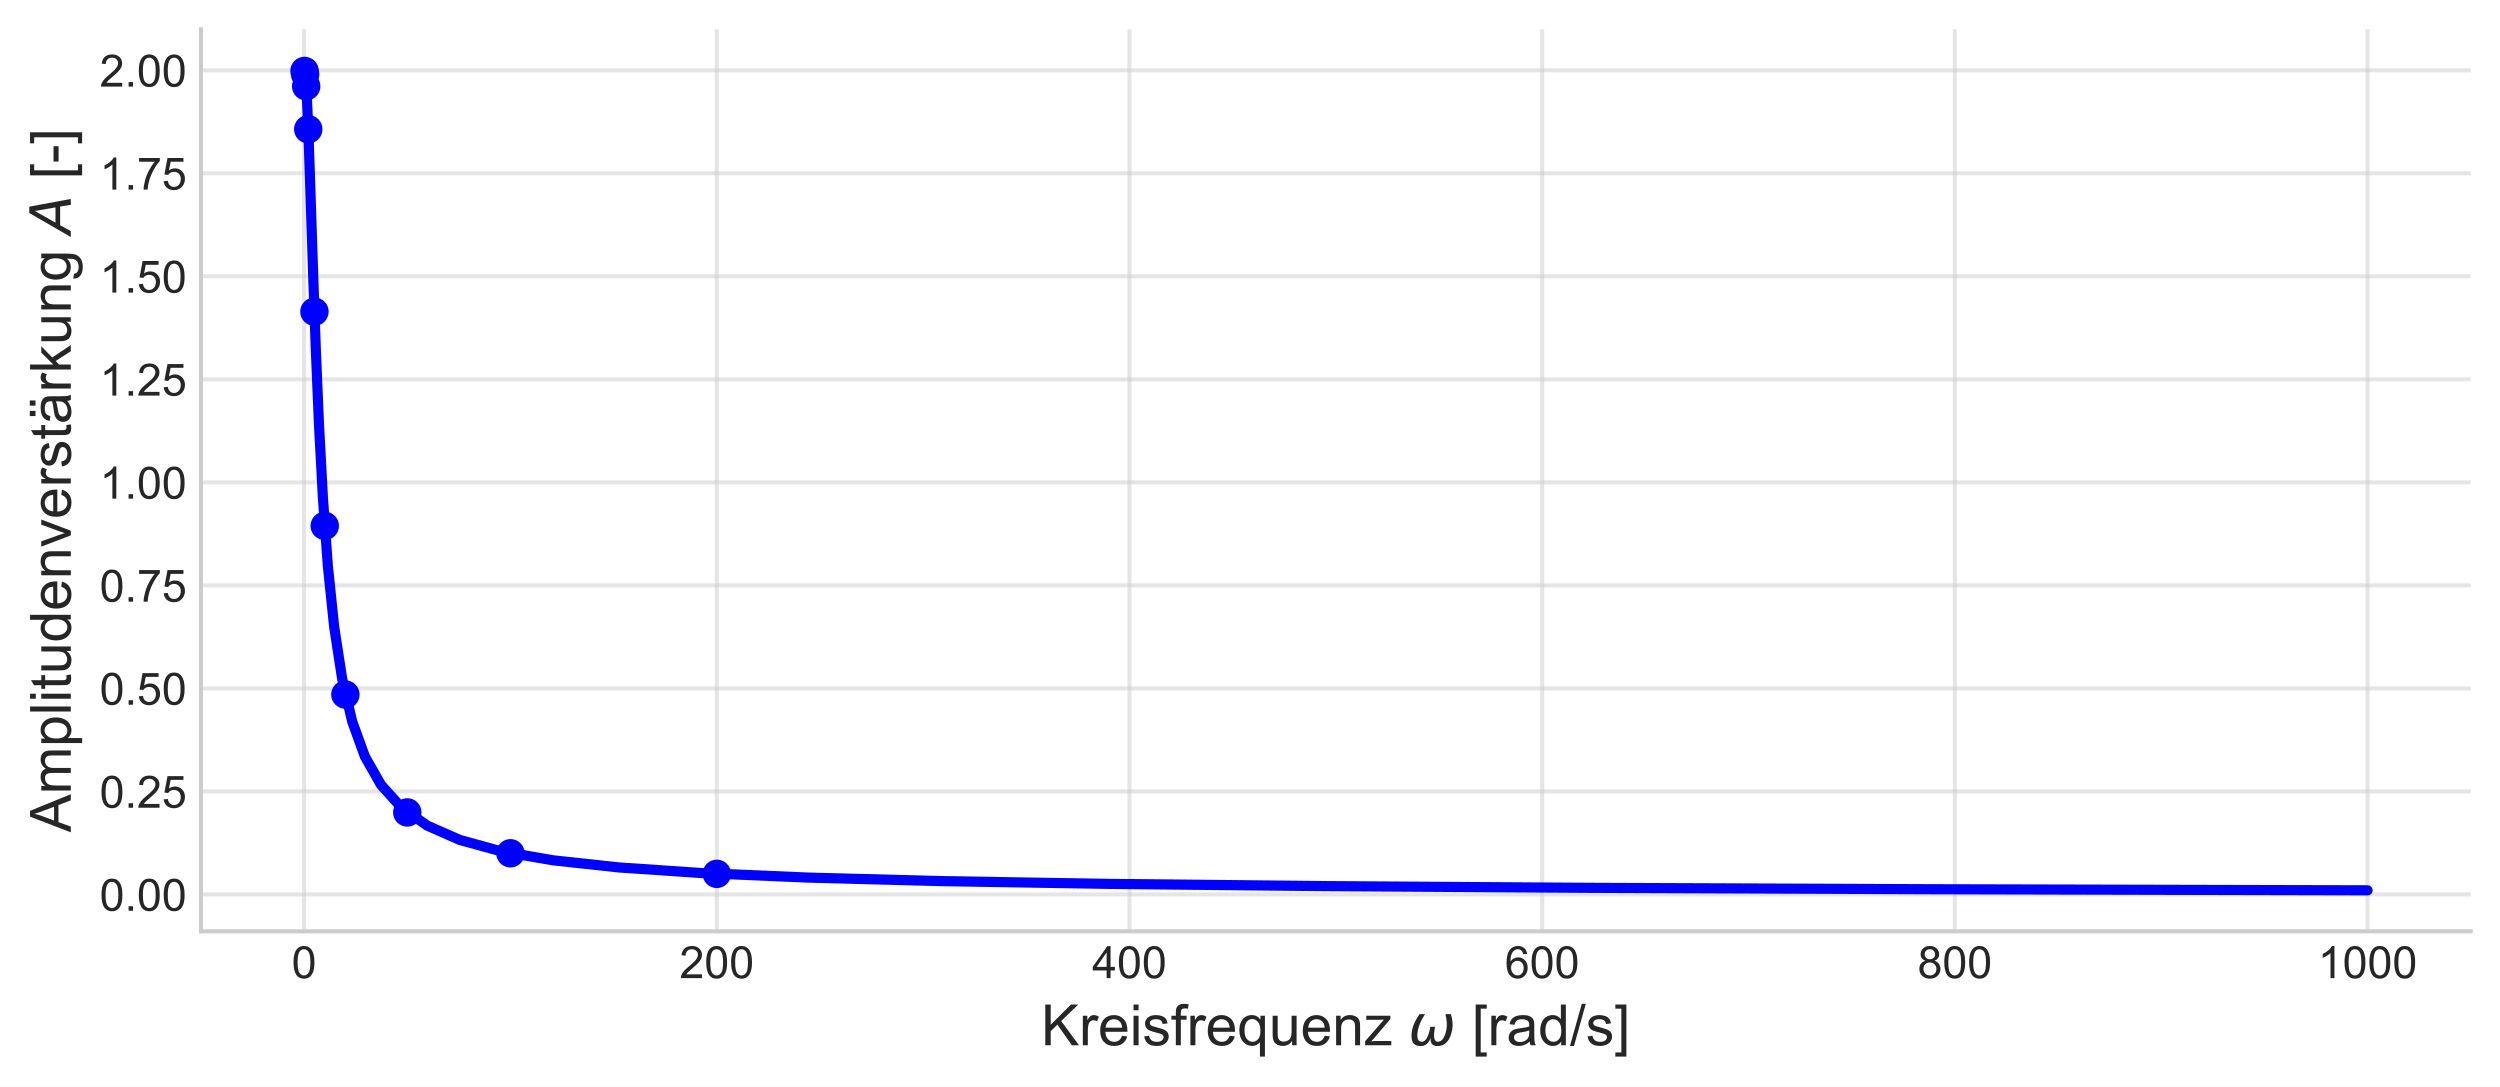
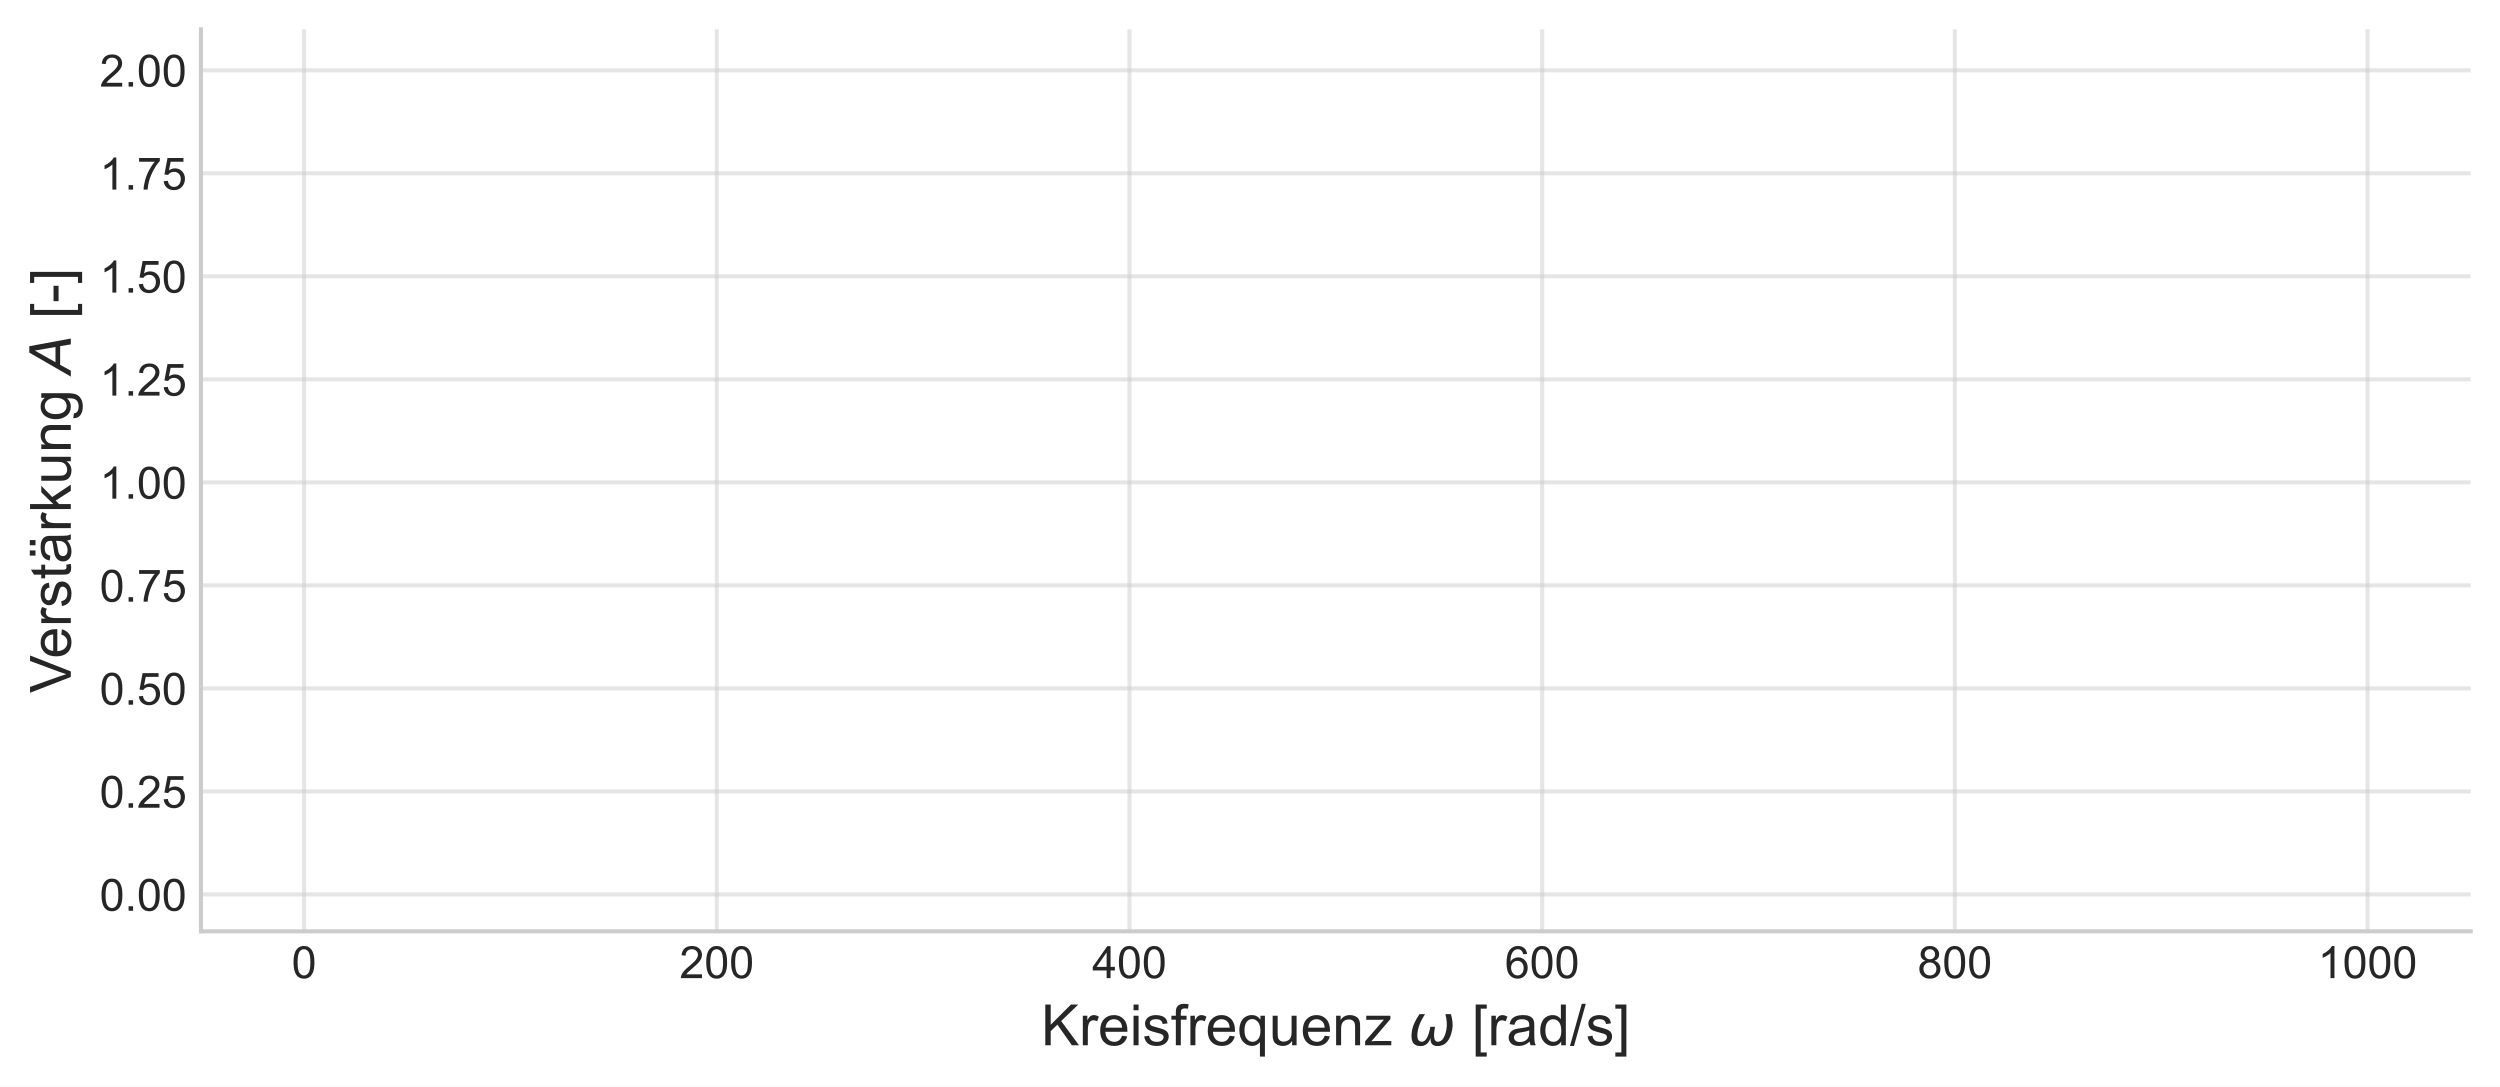
<svg xmlns="http://www.w3.org/2000/svg" xmlns:xlink="http://www.w3.org/1999/xlink" width="614.607pt" height="267.15pt" viewBox="0 0 614.607 267.15" version="1.1">
  <defs>
    <style type="text/css">*{stroke-linejoin: round; stroke-linecap: butt}</style>
  </defs>
  <g id="figure_1">
    <g id="patch_1">
      <path d="M 0 267.15  L 614.607 267.15  L 614.607 0  L 0 0  z " style="fill: #ffffff" />
    </g>
    <g id="axes_1">
      <g id="patch_2">
        <path d="M 49.407 228.96  L 607.407 228.96  L 607.407 7.2  L 49.407 7.2  z " style="fill: #ffffff" />
      </g>
      <g id="matplotlib.axis_1">
        <g id="xtick_1">
          <g id="line2d_1">
-             <path d="M 74.766 228.96  L 74.766 7.2  " clip-path="url(#pe7b42c8a10)" style="fill: none; stroke: #cccccc; stroke-opacity: 0.5; stroke-linecap: round" />
+             <path d="M 74.766 228.96  L 74.766 7.2  " clip-path="url(#p10d779b379)" style="fill: none; stroke: #cccccc; stroke-opacity: 0.5; stroke-linecap: round" />
          </g>
          <g id="line2d_2" />
          <g id="text_1">
            <g style="fill: #262626" transform="translate(71.70708 240.4683) scale(0.11 -0.11)">
              <defs>
                <path id="ArialMT-13" d="M 266 2259  Q 266 3072 433 3567  Q 600 4063 929 4331  Q 1259 4600 1759 4600  Q 2128 4600 2406 4451  Q 2684 4303 2865 4023  Q 3047 3744 3150 3342  Q 3253 2941 3253 2259  Q 3253 1453 3087 958  Q 2922 463 2592 192  Q 2263 -78 1759 -78  Q 1097 -78 719 397  Q 266 969 266 2259  z M 844 2259  Q 844 1131 1108 757  Q 1372 384 1759 384  Q 2147 384 2411 759  Q 2675 1134 2675 2259  Q 2675 3391 2411 3762  Q 2147 4134 1753 4134  Q 1366 4134 1134 3806  Q 844 3388 844 2259  z " transform="scale(0.015625)" />
              </defs>
              <use xlink:href="#ArialMT-13" />
            </g>
          </g>
        </g>
        <g id="xtick_2">
          <g id="line2d_3">
-             <path d="M 176.221 228.96  L 176.221 7.2  " clip-path="url(#pe7b42c8a10)" style="fill: none; stroke: #cccccc; stroke-opacity: 0.5; stroke-linecap: round" />
+             <path d="M 176.221 228.96  L 176.221 7.2  " clip-path="url(#p10d779b379)" style="fill: none; stroke: #cccccc; stroke-opacity: 0.5; stroke-linecap: round" />
          </g>
          <g id="line2d_4" />
          <g id="text_2">
            <g style="fill: #262626" transform="translate(167.0456 240.4683) scale(0.11 -0.11)">
              <defs>
                <path id="ArialMT-15" d="M 3222 541  L 3222 0  L 194 0  Q 188 203 259 391  Q 375 700 629 1000  Q 884 1300 1366 1694  Q 2113 2306 2375 2664  Q 2638 3022 2638 3341  Q 2638 3675 2398 3904  Q 2159 4134 1775 4134  Q 1369 4134 1125 3890  Q 881 3647 878 3216  L 300 3275  Q 359 3922 746 4261  Q 1134 4600 1788 4600  Q 2447 4600 2831 4234  Q 3216 3869 3216 3328  Q 3216 3053 3103 2787  Q 2991 2522 2730 2228  Q 2469 1934 1863 1422  Q 1356 997 1212 845  Q 1069 694 975 541  L 3222 541  z " transform="scale(0.015625)" />
              </defs>
              <use xlink:href="#ArialMT-15" />
              <use xlink:href="#ArialMT-13" transform="translate(55.60938 0)" />
              <use xlink:href="#ArialMT-13" transform="translate(111.2188 0)" />
            </g>
          </g>
        </g>
        <g id="xtick_3">
          <g id="line2d_5">
-             <path d="M 277.677 228.96  L 277.677 7.2  " clip-path="url(#pe7b42c8a10)" style="fill: none; stroke: #cccccc; stroke-opacity: 0.5; stroke-linecap: round" />
+             <path d="M 277.677 228.96  L 277.677 7.2  " clip-path="url(#p10d779b379)" style="fill: none; stroke: #cccccc; stroke-opacity: 0.5; stroke-linecap: round" />
          </g>
          <g id="line2d_6" />
          <g id="text_3">
            <g style="fill: #262626" transform="translate(268.5012 240.4683) scale(0.11 -0.11)">
              <defs>
                <path id="ArialMT-17" d="M 2069 0  L 2069 1097  L 81 1097  L 81 1613  L 2172 4581  L 2631 4581  L 2631 1613  L 3250 1613  L 3250 1097  L 2631 1097  L 2631 0  L 2069 0  z M 2069 1613  L 2069 3678  L 634 1613  L 2069 1613  z " transform="scale(0.015625)" />
              </defs>
              <use xlink:href="#ArialMT-17" />
              <use xlink:href="#ArialMT-13" transform="translate(55.60938 0)" />
              <use xlink:href="#ArialMT-13" transform="translate(111.2188 0)" />
            </g>
          </g>
        </g>
        <g id="xtick_4">
          <g id="line2d_7">
-             <path d="M 379.132 228.96  L 379.132 7.2  " clip-path="url(#pe7b42c8a10)" style="fill: none; stroke: #cccccc; stroke-opacity: 0.5; stroke-linecap: round" />
+             <path d="M 379.132 228.96  L 379.132 7.2  " clip-path="url(#p10d779b379)" style="fill: none; stroke: #cccccc; stroke-opacity: 0.5; stroke-linecap: round" />
          </g>
          <g id="line2d_8" />
          <g id="text_4">
            <g style="fill: #262626" transform="translate(369.9567 240.4683) scale(0.11 -0.11)">
              <defs>
                <path id="ArialMT-19" d="M 3184 3459  L 2625 3416  Q 2550 3747 2413 3897  Q 2184 4138 1850 4138  Q 1581 4138 1378 3988  Q 1113 3794 959 3422  Q 806 3050 800 2363  Q 1003 2672 1297 2822  Q 1591 2972 1913 2972  Q 2475 2972 2870 2558  Q 3266 2144 3266 1488  Q 3266 1056 3080 686  Q 2894 316 2569 119  Q 2244 -78 1831 -78  Q 1128 -78 684 439  Q 241 956 241 2144  Q 241 3472 731 4075  Q 1159 4600 1884 4600  Q 2425 4600 2770 4297  Q 3116 3994 3184 3459  z M 888 1484  Q 888 1194 1011 928  Q 1134 663 1356 523  Q 1578 384 1822 384  Q 2178 384 2434 671  Q 2691 959 2691 1453  Q 2691 1928 2437 2201  Q 2184 2475 1800 2475  Q 1419 2475 1153 2201  Q 888 1928 888 1484  z " transform="scale(0.015625)" />
              </defs>
              <use xlink:href="#ArialMT-19" />
              <use xlink:href="#ArialMT-13" transform="translate(55.60938 0)" />
              <use xlink:href="#ArialMT-13" transform="translate(111.2188 0)" />
            </g>
          </g>
        </g>
        <g id="xtick_5">
          <g id="line2d_9">
-             <path d="M 480.588 228.96  L 480.588 7.2  " clip-path="url(#pe7b42c8a10)" style="fill: none; stroke: #cccccc; stroke-opacity: 0.5; stroke-linecap: round" />
+             <path d="M 480.588 228.96  L 480.588 7.2  " clip-path="url(#p10d779b379)" style="fill: none; stroke: #cccccc; stroke-opacity: 0.5; stroke-linecap: round" />
          </g>
          <g id="line2d_10" />
          <g id="text_5">
            <g style="fill: #262626" transform="translate(471.4123 240.4683) scale(0.11 -0.11)">
              <defs>
                <path id="ArialMT-1b" d="M 1131 2484  Q 781 2613 612 2850  Q 444 3088 444 3419  Q 444 3919 803 4259  Q 1163 4600 1759 4600  Q 2359 4600 2725 4251  Q 3091 3903 3091 3403  Q 3091 3084 2923 2848  Q 2756 2613 2416 2484  Q 2838 2347 3058 2040  Q 3278 1734 3278 1309  Q 3278 722 2862 322  Q 2447 -78 1769 -78  Q 1091 -78 675 323  Q 259 725 259 1325  Q 259 1772 486 2073  Q 713 2375 1131 2484  z M 1019 3438  Q 1019 3113 1228 2906  Q 1438 2700 1772 2700  Q 2097 2700 2305 2904  Q 2513 3109 2513 3406  Q 2513 3716 2298 3927  Q 2084 4138 1766 4138  Q 1444 4138 1231 3931  Q 1019 3725 1019 3438  z M 838 1322  Q 838 1081 952 856  Q 1066 631 1291 507  Q 1516 384 1775 384  Q 2178 384 2440 643  Q 2703 903 2703 1303  Q 2703 1709 2433 1975  Q 2163 2241 1756 2241  Q 1359 2241 1098 1978  Q 838 1716 838 1322  z " transform="scale(0.015625)" />
              </defs>
              <use xlink:href="#ArialMT-1b" />
              <use xlink:href="#ArialMT-13" transform="translate(55.60938 0)" />
              <use xlink:href="#ArialMT-13" transform="translate(111.2188 0)" />
            </g>
          </g>
        </g>
        <g id="xtick_6">
          <g id="line2d_11">
-             <path d="M 582.043 228.96  L 582.043 7.2  " clip-path="url(#pe7b42c8a10)" style="fill: none; stroke: #cccccc; stroke-opacity: 0.5; stroke-linecap: round" />
+             <path d="M 582.043 228.96  L 582.043 7.2  " clip-path="url(#p10d779b379)" style="fill: none; stroke: #cccccc; stroke-opacity: 0.5; stroke-linecap: round" />
          </g>
          <g id="line2d_12" />
          <g id="text_6">
            <g style="fill: #262626" transform="translate(569.8093 240.4683) scale(0.11 -0.11)">
              <defs>
                <path id="ArialMT-14" d="M 2384 0  L 1822 0  L 1822 3584  Q 1619 3391 1289 3197  Q 959 3003 697 2906  L 697 3450  Q 1169 3672 1522 3987  Q 1875 4303 2022 4600  L 2384 4600  L 2384 0  z " transform="scale(0.015625)" />
              </defs>
              <use xlink:href="#ArialMT-14" />
              <use xlink:href="#ArialMT-13" transform="translate(55.60938 0)" />
              <use xlink:href="#ArialMT-13" transform="translate(111.2188 0)" />
              <use xlink:href="#ArialMT-13" transform="translate(166.8281 0)" />
            </g>
          </g>
        </g>
        <g id="text_7">
          <g style="fill: #262626" transform="translate(255.957 257.0032) scale(0.14 -0.14)">
            <defs>
              <path id="ArialMT-2e" d="M 469 0  L 469 4581  L 1075 4581  L 1075 2309  L 3350 4581  L 4172 4581  L 2250 2725  L 4256 0  L 3456 0  L 1825 2319  L 1075 1588  L 1075 0  L 469 0  z " transform="scale(0.015625)" />
              <path id="ArialMT-55" d="M 416 0  L 416 3319  L 922 3319  L 922 2816  Q 1116 3169 1280 3281  Q 1444 3394 1641 3394  Q 1925 3394 2219 3213  L 2025 2691  Q 1819 2813 1613 2813  Q 1428 2813 1281 2702  Q 1134 2591 1072 2394  Q 978 2094 978 1738  L 978 0  L 416 0  z " transform="scale(0.015625)" />
              <path id="ArialMT-48" d="M 2694 1069  L 3275 997  Q 3138 488 2766 206  Q 2394 -75 1816 -75  Q 1088 -75 661 373  Q 234 822 234 1631  Q 234 2469 665 2931  Q 1097 3394 1784 3394  Q 2450 3394 2872 2941  Q 3294 2488 3294 1666  Q 3294 1616 3291 1516  L 816 1516  Q 847 969 1125 678  Q 1403 388 1819 388  Q 2128 388 2347 550  Q 2566 713 2694 1069  z M 847 1978  L 2700 1978  Q 2663 2397 2488 2606  Q 2219 2931 1791 2931  Q 1403 2931 1139 2672  Q 875 2413 847 1978  z " transform="scale(0.015625)" />
              <path id="ArialMT-4c" d="M 425 3934  L 425 4581  L 988 4581  L 988 3934  L 425 3934  z M 425 0  L 425 3319  L 988 3319  L 988 0  L 425 0  z " transform="scale(0.015625)" />
              <path id="ArialMT-56" d="M 197 991  L 753 1078  Q 800 744 1014 566  Q 1228 388 1613 388  Q 2000 388 2187 545  Q 2375 703 2375 916  Q 2375 1106 2209 1216  Q 2094 1291 1634 1406  Q 1016 1563 777 1677  Q 538 1791 414 1992  Q 291 2194 291 2438  Q 291 2659 392 2848  Q 494 3038 669 3163  Q 800 3259 1026 3326  Q 1253 3394 1513 3394  Q 1903 3394 2198 3281  Q 2494 3169 2634 2976  Q 2775 2784 2828 2463  L 2278 2388  Q 2241 2644 2061 2787  Q 1881 2931 1553 2931  Q 1166 2931 1000 2803  Q 834 2675 834 2503  Q 834 2394 903 2306  Q 972 2216 1119 2156  Q 1203 2125 1616 2013  Q 2213 1853 2448 1751  Q 2684 1650 2818 1456  Q 2953 1263 2953 975  Q 2953 694 2789 445  Q 2625 197 2315 61  Q 2006 -75 1616 -75  Q 969 -75 630 194  Q 291 463 197 991  z " transform="scale(0.015625)" />
              <path id="ArialMT-49" d="M 556 0  L 556 2881  L 59 2881  L 59 3319  L 556 3319  L 556 3672  Q 556 4006 616 4169  Q 697 4388 901 4523  Q 1106 4659 1475 4659  Q 1713 4659 2000 4603  L 1916 4113  Q 1741 4144 1584 4144  Q 1328 4144 1222 4034  Q 1116 3925 1116 3625  L 1116 3319  L 1763 3319  L 1763 2881  L 1116 2881  L 1116 0  L 556 0  z " transform="scale(0.015625)" />
              <path id="ArialMT-54" d="M 2538 -1272  L 2538 353  Q 2406 169 2170 47  Q 1934 -75 1669 -75  Q 1078 -75 651 397  Q 225 869 225 1691  Q 225 2191 398 2587  Q 572 2984 901 3189  Q 1231 3394 1625 3394  Q 2241 3394 2594 2875  L 2594 3319  L 3100 3319  L 3100 -1272  L 2538 -1272  z M 803 1669  Q 803 1028 1072 708  Q 1341 388 1716 388  Q 2075 388 2334 692  Q 2594 997 2594 1619  Q 2594 2281 2320 2615  Q 2047 2950 1678 2950  Q 1313 2950 1058 2639  Q 803 2328 803 1669  z " transform="scale(0.015625)" />
              <path id="ArialMT-58" d="M 2597 0  L 2597 488  Q 2209 -75 1544 -75  Q 1250 -75 995 37  Q 741 150 617 320  Q 494 491 444 738  Q 409 903 409 1263  L 409 3319  L 972 3319  L 972 1478  Q 972 1038 1006 884  Q 1059 663 1231 536  Q 1403 409 1656 409  Q 1909 409 2131 539  Q 2353 669 2445 892  Q 2538 1116 2538 1541  L 2538 3319  L 3100 3319  L 3100 0  L 2597 0  z " transform="scale(0.015625)" />
              <path id="ArialMT-51" d="M 422 0  L 422 3319  L 928 3319  L 928 2847  Q 1294 3394 1984 3394  Q 2284 3394 2536 3286  Q 2788 3178 2913 3003  Q 3038 2828 3088 2588  Q 3119 2431 3119 2041  L 3119 0  L 2556 0  L 2556 2019  Q 2556 2363 2490 2533  Q 2425 2703 2258 2804  Q 2091 2906 1866 2906  Q 1506 2906 1245 2678  Q 984 2450 984 1813  L 984 0  L 422 0  z " transform="scale(0.015625)" />
              <path id="ArialMT-5d" d="M 125 0  L 125 456  L 2238 2881  Q 1878 2863 1603 2863  L 250 2863  L 250 3319  L 2963 3319  L 2963 2947  L 1166 841  L 819 456  Q 1197 484 1528 484  L 3063 484  L 3063 0  L 125 0  z " transform="scale(0.015625)" />
              <path id="ArialMT-3" transform="scale(0.015625)" />
              <path id="DejaVuSans-Oblique-35d" d="M 1369 -91  Q 72 -91 434 1766  Q 575 2500 1256 3500  L 1875 3500  Q 1231 2500 1088 1750  Q 819 397 1519 397  Q 2166 397 2478 2078  L 3009 2078  Q 2669 388 3316 397  Q 4013 403 4275 1750  Q 4419 2500 4169 3500  L 4788 3500  Q 5075 2500 4934 1766  Q 4578 -94 3278 -91  Q 2428 -88 2503 844  Q 2194 -91 1369 -91  z " transform="scale(0.015625)" />
              <path id="ArialMT-3e" d="M 434 -1272  L 434 4581  L 1675 4581  L 1675 4116  L 997 4116  L 997 -806  L 1675 -806  L 1675 -1272  L 434 -1272  z " transform="scale(0.015625)" />
              <path id="ArialMT-44" d="M 2588 409  Q 2275 144 1986 34  Q 1697 -75 1366 -75  Q 819 -75 525 192  Q 231 459 231 875  Q 231 1119 342 1320  Q 453 1522 633 1644  Q 813 1766 1038 1828  Q 1203 1872 1538 1913  Q 2219 1994 2541 2106  Q 2544 2222 2544 2253  Q 2544 2597 2384 2738  Q 2169 2928 1744 2928  Q 1347 2928 1158 2789  Q 969 2650 878 2297  L 328 2372  Q 403 2725 575 2942  Q 747 3159 1072 3276  Q 1397 3394 1825 3394  Q 2250 3394 2515 3294  Q 2781 3194 2906 3042  Q 3031 2891 3081 2659  Q 3109 2516 3109 2141  L 3109 1391  Q 3109 606 3145 398  Q 3181 191 3288 0  L 2700 0  Q 2613 175 2588 409  z M 2541 1666  Q 2234 1541 1622 1453  Q 1275 1403 1131 1340  Q 988 1278 909 1158  Q 831 1038 831 891  Q 831 666 1001 516  Q 1172 366 1500 366  Q 1825 366 2078 508  Q 2331 650 2450 897  Q 2541 1088 2541 1459  L 2541 1666  z " transform="scale(0.015625)" />
              <path id="ArialMT-47" d="M 2575 0  L 2575 419  Q 2259 -75 1647 -75  Q 1250 -75 917 144  Q 584 363 401 755  Q 219 1147 219 1656  Q 219 2153 384 2558  Q 550 2963 881 3178  Q 1213 3394 1622 3394  Q 1922 3394 2156 3267  Q 2391 3141 2538 2938  L 2538 4581  L 3097 4581  L 3097 0  L 2575 0  z M 797 1656  Q 797 1019 1065 703  Q 1334 388 1700 388  Q 2069 388 2326 689  Q 2584 991 2584 1609  Q 2584 2291 2321 2609  Q 2059 2928 1675 2928  Q 1300 2928 1048 2622  Q 797 2316 797 1656  z " transform="scale(0.015625)" />
              <path id="ArialMT-12" d="M 0 -78  L 1328 4659  L 1778 4659  L 453 -78  L 0 -78  z " transform="scale(0.015625)" />
              <path id="ArialMT-40" d="M 1363 -1272  L 122 -1272  L 122 -806  L 800 -806  L 800 4116  L 122 4116  L 122 4581  L 1363 4581  L 1363 -1272  z " transform="scale(0.015625)" />
            </defs>
            <use xlink:href="#ArialMT-2e" transform="translate(0 0.203125)" />
            <use xlink:href="#ArialMT-55" transform="translate(66.69922 0.203125)" />
            <use xlink:href="#ArialMT-48" transform="translate(100 0.203125)" />
            <use xlink:href="#ArialMT-4c" transform="translate(155.6152 0.203125)" />
            <use xlink:href="#ArialMT-56" transform="translate(177.832 0.203125)" />
            <use xlink:href="#ArialMT-49" transform="translate(227.832 0.203125)" />
            <use xlink:href="#ArialMT-55" transform="translate(255.6152 0.203125)" />
            <use xlink:href="#ArialMT-48" transform="translate(288.916 0.203125)" />
            <use xlink:href="#ArialMT-54" transform="translate(344.5312 0.203125)" />
            <use xlink:href="#ArialMT-58" transform="translate(400.1465 0.203125)" />
            <use xlink:href="#ArialMT-48" transform="translate(455.7617 0.203125)" />
            <use xlink:href="#ArialMT-51" transform="translate(511.377 0.203125)" />
            <use xlink:href="#ArialMT-5d" transform="translate(566.9922 0.203125)" />
            <use xlink:href="#ArialMT-3" transform="translate(616.9922 0.203125)" />
            <use xlink:href="#DejaVuSans-Oblique-35d" transform="translate(644.7754 0.203125)" />
            <use xlink:href="#ArialMT-3" transform="translate(728.5156 0.203125)" />
            <use xlink:href="#ArialMT-3e" transform="translate(756.2988 0.203125)" />
            <use xlink:href="#ArialMT-55" transform="translate(784.082 0.203125)" />
            <use xlink:href="#ArialMT-44" transform="translate(817.3828 0.203125)" />
            <use xlink:href="#ArialMT-47" transform="translate(872.998 0.203125)" />
            <use xlink:href="#ArialMT-12" transform="translate(928.6133 0.203125)" />
            <use xlink:href="#ArialMT-56" transform="translate(956.3965 0.203125)" />
            <use xlink:href="#ArialMT-40" transform="translate(1006.396 0.203125)" />
          </g>
        </g>
      </g>
      <g id="matplotlib.axis_2">
        <g id="ytick_1">
          <g id="line2d_13">
-             <path d="M 49.407 219.893  L 607.407 219.893  " clip-path="url(#pe7b42c8a10)" style="fill: none; stroke: #cccccc; stroke-opacity: 0.5; stroke-linecap: round" />
+             <path d="M 49.407 219.893  L 607.407 219.893  " clip-path="url(#p10d779b379)" style="fill: none; stroke: #cccccc; stroke-opacity: 0.5; stroke-linecap: round" />
          </g>
          <g id="line2d_14" />
          <g id="text_8">
            <g style="fill: #262626" transform="translate(24.5 223.8972) scale(0.11 -0.11)">
              <defs>
                <path id="ArialMT-11" d="M 581 0  L 581 641  L 1222 641  L 1222 0  L 581 0  z " transform="scale(0.015625)" />
              </defs>
              <use xlink:href="#ArialMT-13" />
              <use xlink:href="#ArialMT-11" transform="translate(55.60938 0)" />
              <use xlink:href="#ArialMT-13" transform="translate(83.39062 0)" />
              <use xlink:href="#ArialMT-13" transform="translate(139 0)" />
            </g>
          </g>
        </g>
        <g id="ytick_2">
          <g id="line2d_15">
-             <path d="M 49.407 194.566  L 607.407 194.566  " clip-path="url(#pe7b42c8a10)" style="fill: none; stroke: #cccccc; stroke-opacity: 0.5; stroke-linecap: round" />
+             <path d="M 49.407 194.566  L 607.407 194.566  " clip-path="url(#p10d779b379)" style="fill: none; stroke: #cccccc; stroke-opacity: 0.5; stroke-linecap: round" />
          </g>
          <g id="line2d_16" />
          <g id="text_9">
            <g style="fill: #262626" transform="translate(24.5 198.5705) scale(0.11 -0.11)">
              <defs>
                <path id="ArialMT-18" d="M 266 1200  L 856 1250  Q 922 819 1161 601  Q 1400 384 1738 384  Q 2144 384 2425 690  Q 2706 997 2706 1503  Q 2706 1984 2436 2262  Q 2166 2541 1728 2541  Q 1456 2541 1237 2417  Q 1019 2294 894 2097  L 366 2166  L 809 4519  L 3088 4519  L 3088 3981  L 1259 3981  L 1013 2750  Q 1425 3038 1878 3038  Q 2478 3038 2890 2622  Q 3303 2206 3303 1553  Q 3303 931 2941 478  Q 2500 -78 1738 -78  Q 1113 -78 717 272  Q 322 622 266 1200  z " transform="scale(0.015625)" />
              </defs>
              <use xlink:href="#ArialMT-13" />
              <use xlink:href="#ArialMT-11" transform="translate(55.60938 0)" />
              <use xlink:href="#ArialMT-15" transform="translate(83.39062 0)" />
              <use xlink:href="#ArialMT-18" transform="translate(139 0)" />
            </g>
          </g>
        </g>
        <g id="ytick_3">
          <g id="line2d_17">
-             <path d="M 49.407 169.24  L 607.407 169.24  " clip-path="url(#pe7b42c8a10)" style="fill: none; stroke: #cccccc; stroke-opacity: 0.5; stroke-linecap: round" />
+             <path d="M 49.407 169.24  L 607.407 169.24  " clip-path="url(#p10d779b379)" style="fill: none; stroke: #cccccc; stroke-opacity: 0.5; stroke-linecap: round" />
          </g>
          <g id="line2d_18" />
          <g id="text_10">
            <g style="fill: #262626" transform="translate(24.5 173.2438) scale(0.11 -0.11)">
              <use xlink:href="#ArialMT-13" />
              <use xlink:href="#ArialMT-11" transform="translate(55.60938 0)" />
              <use xlink:href="#ArialMT-18" transform="translate(83.39062 0)" />
              <use xlink:href="#ArialMT-13" transform="translate(139 0)" />
            </g>
          </g>
        </g>
        <g id="ytick_4">
          <g id="line2d_19">
-             <path d="M 49.407 143.913  L 607.407 143.913  " clip-path="url(#pe7b42c8a10)" style="fill: none; stroke: #cccccc; stroke-opacity: 0.5; stroke-linecap: round" />
+             <path d="M 49.407 143.913  L 607.407 143.913  " clip-path="url(#p10d779b379)" style="fill: none; stroke: #cccccc; stroke-opacity: 0.5; stroke-linecap: round" />
          </g>
          <g id="line2d_20" />
          <g id="text_11">
            <g style="fill: #262626" transform="translate(24.5 147.9172) scale(0.11 -0.11)">
              <defs>
                <path id="ArialMT-1a" d="M 303 3981  L 303 4522  L 3269 4522  L 3269 4084  Q 2831 3619 2401 2847  Q 1972 2075 1738 1259  Q 1569 684 1522 0  L 944 0  Q 953 541 1156 1306  Q 1359 2072 1739 2783  Q 2119 3494 2547 3981  L 303 3981  z " transform="scale(0.015625)" />
              </defs>
              <use xlink:href="#ArialMT-13" />
              <use xlink:href="#ArialMT-11" transform="translate(55.60938 0)" />
              <use xlink:href="#ArialMT-1a" transform="translate(83.39062 0)" />
              <use xlink:href="#ArialMT-18" transform="translate(139 0)" />
            </g>
          </g>
        </g>
        <g id="ytick_5">
          <g id="line2d_21">
-             <path d="M 49.407 118.586  L 607.407 118.586  " clip-path="url(#pe7b42c8a10)" style="fill: none; stroke: #cccccc; stroke-opacity: 0.5; stroke-linecap: round" />
+             <path d="M 49.407 118.586  L 607.407 118.586  " clip-path="url(#p10d779b379)" style="fill: none; stroke: #cccccc; stroke-opacity: 0.5; stroke-linecap: round" />
          </g>
          <g id="line2d_22" />
          <g id="text_12">
            <g style="fill: #262626" transform="translate(24.5 122.5905) scale(0.11 -0.11)">
              <use xlink:href="#ArialMT-14" />
              <use xlink:href="#ArialMT-11" transform="translate(55.60938 0)" />
              <use xlink:href="#ArialMT-13" transform="translate(83.39062 0)" />
              <use xlink:href="#ArialMT-13" transform="translate(139 0)" />
            </g>
          </g>
        </g>
        <g id="ytick_6">
          <g id="line2d_23">
-             <path d="M 49.407 93.26  L 607.407 93.26  " clip-path="url(#pe7b42c8a10)" style="fill: none; stroke: #cccccc; stroke-opacity: 0.5; stroke-linecap: round" />
+             <path d="M 49.407 93.26  L 607.407 93.26  " clip-path="url(#p10d779b379)" style="fill: none; stroke: #cccccc; stroke-opacity: 0.5; stroke-linecap: round" />
          </g>
          <g id="line2d_24" />
          <g id="text_13">
            <g style="fill: #262626" transform="translate(24.5 97.26379) scale(0.11 -0.11)">
              <use xlink:href="#ArialMT-14" />
              <use xlink:href="#ArialMT-11" transform="translate(55.60938 0)" />
              <use xlink:href="#ArialMT-15" transform="translate(83.39062 0)" />
              <use xlink:href="#ArialMT-18" transform="translate(139 0)" />
            </g>
          </g>
        </g>
        <g id="ytick_7">
          <g id="line2d_25">
-             <path d="M 49.407 67.933  L 607.407 67.933  " clip-path="url(#pe7b42c8a10)" style="fill: none; stroke: #cccccc; stroke-opacity: 0.5; stroke-linecap: round" />
+             <path d="M 49.407 67.933  L 607.407 67.933  " clip-path="url(#p10d779b379)" style="fill: none; stroke: #cccccc; stroke-opacity: 0.5; stroke-linecap: round" />
          </g>
          <g id="line2d_26" />
          <g id="text_14">
            <g style="fill: #262626" transform="translate(24.5 71.93711) scale(0.11 -0.11)">
              <use xlink:href="#ArialMT-14" />
              <use xlink:href="#ArialMT-11" transform="translate(55.60938 0)" />
              <use xlink:href="#ArialMT-18" transform="translate(83.39062 0)" />
              <use xlink:href="#ArialMT-13" transform="translate(139 0)" />
            </g>
          </g>
        </g>
        <g id="ytick_8">
          <g id="line2d_27">
-             <path d="M 49.407 42.606  L 607.407 42.606  " clip-path="url(#pe7b42c8a10)" style="fill: none; stroke: #cccccc; stroke-opacity: 0.5; stroke-linecap: round" />
+             <path d="M 49.407 42.606  L 607.407 42.606  " clip-path="url(#p10d779b379)" style="fill: none; stroke: #cccccc; stroke-opacity: 0.5; stroke-linecap: round" />
          </g>
          <g id="line2d_28" />
          <g id="text_15">
            <g style="fill: #262626" transform="translate(24.5 46.61043) scale(0.11 -0.11)">
              <use xlink:href="#ArialMT-14" />
              <use xlink:href="#ArialMT-11" transform="translate(55.60938 0)" />
              <use xlink:href="#ArialMT-1a" transform="translate(83.39062 0)" />
              <use xlink:href="#ArialMT-18" transform="translate(139 0)" />
            </g>
          </g>
        </g>
        <g id="ytick_9">
          <g id="line2d_29">
-             <path d="M 49.407 17.28  L 607.407 17.28  " clip-path="url(#pe7b42c8a10)" style="fill: none; stroke: #cccccc; stroke-opacity: 0.5; stroke-linecap: round" />
+             <path d="M 49.407 17.28  L 607.407 17.28  " clip-path="url(#p10d779b379)" style="fill: none; stroke: #cccccc; stroke-opacity: 0.5; stroke-linecap: round" />
          </g>
          <g id="line2d_30" />
          <g id="text_16">
            <g style="fill: #262626" transform="translate(24.5 21.28374) scale(0.11 -0.11)">
              <use xlink:href="#ArialMT-15" />
              <use xlink:href="#ArialMT-11" transform="translate(55.60938 0)" />
              <use xlink:href="#ArialMT-13" transform="translate(83.39062 0)" />
              <use xlink:href="#ArialMT-13" transform="translate(139 0)" />
            </g>
          </g>
        </g>
        <g id="text_17">
-           <g style="fill: #262626" transform="translate(17.42 204.6) rotate(-90) scale(0.14 -0.14)">
+           <g style="fill: #262626" transform="translate(17.42 170.37) rotate(-90) scale(0.14 -0.14)">
            <defs>
-               <path id="ArialMT-24" d="M -9 0  L 1750 4581  L 2403 4581  L 4278 0  L 3588 0  L 3053 1388  L 1138 1388  L 634 0  L -9 0  z M 1313 1881  L 2866 1881  L 2388 3150  Q 2169 3728 2063 4100  Q 1975 3659 1816 3225  L 1313 1881  z " transform="scale(0.015625)" />
-               <path id="ArialMT-50" d="M 422 0  L 422 3319  L 925 3319  L 925 2853  Q 1081 3097 1340 3245  Q 1600 3394 1931 3394  Q 2300 3394 2536 3241  Q 2772 3088 2869 2813  Q 3263 3394 3894 3394  Q 4388 3394 4653 3120  Q 4919 2847 4919 2278  L 4919 0  L 4359 0  L 4359 2091  Q 4359 2428 4304 2576  Q 4250 2725 4106 2815  Q 3963 2906 3769 2906  Q 3419 2906 3187 2673  Q 2956 2441 2956 1928  L 2956 0  L 2394 0  L 2394 2156  Q 2394 2531 2256 2718  Q 2119 2906 1806 2906  Q 1569 2906 1367 2781  Q 1166 2656 1075 2415  Q 984 2175 984 1722  L 984 0  L 422 0  z " transform="scale(0.015625)" />
-               <path id="ArialMT-53" d="M 422 -1272  L 422 3319  L 934 3319  L 934 2888  Q 1116 3141 1344 3267  Q 1572 3394 1897 3394  Q 2322 3394 2647 3175  Q 2972 2956 3137 2557  Q 3303 2159 3303 1684  Q 3303 1175 3120 767  Q 2938 359 2589 142  Q 2241 -75 1856 -75  Q 1575 -75 1351 44  Q 1128 163 984 344  L 984 -1272  L 422 -1272  z M 931 1641  Q 931 1000 1190 694  Q 1450 388 1819 388  Q 2194 388 2461 705  Q 2728 1022 2728 1688  Q 2728 2322 2467 2637  Q 2206 2953 1844 2953  Q 1484 2953 1207 2617  Q 931 2281 931 1641  z " transform="scale(0.015625)" />
-               <path id="ArialMT-4f" d="M 409 0  L 409 4581  L 972 4581  L 972 0  L 409 0  z " transform="scale(0.015625)" />
+               <path id="ArialMT-39" d="M 1803 0  L 28 4581  L 684 4581  L 1875 1253  Q 2019 853 2116 503  Q 2222 878 2363 1253  L 3600 4581  L 4219 4581  L 2425 0  L 1803 0  z " transform="scale(0.015625)" />
              <path id="ArialMT-57" d="M 1650 503  L 1731 6  Q 1494 -44 1306 -44  Q 1000 -44 831 53  Q 663 150 594 308  Q 525 466 525 972  L 525 2881  L 113 2881  L 113 3319  L 525 3319  L 525 4141  L 1084 4478  L 1084 3319  L 1650 3319  L 1650 2881  L 1084 2881  L 1084 941  Q 1084 700 1114 631  Q 1144 563 1211 522  Q 1278 481 1403 481  Q 1497 481 1650 503  z " transform="scale(0.015625)" />
-               <path id="ArialMT-59" d="M 1344 0  L 81 3319  L 675 3319  L 1388 1331  Q 1503 1009 1600 663  Q 1675 925 1809 1294  L 2547 3319  L 3125 3319  L 1869 0  L 1344 0  z " transform="scale(0.015625)" />
              <path id="ArialMT-6c" d="M 2588 409  Q 2275 144 1986 34  Q 1697 -75 1366 -75  Q 819 -75 525 192  Q 231 459 231 875  Q 231 1119 342 1320  Q 453 1522 633 1644  Q 813 1766 1038 1828  Q 1203 1872 1538 1913  Q 2219 1994 2541 2106  Q 2544 2222 2544 2253  Q 2544 2597 2384 2738  Q 2169 2928 1744 2928  Q 1347 2928 1158 2789  Q 969 2650 878 2297  L 328 2372  Q 403 2725 575 2942  Q 747 3159 1072 3276  Q 1397 3394 1825 3394  Q 2250 3394 2515 3294  Q 2781 3194 2906 3042  Q 3031 2891 3081 2659  Q 3109 2516 3109 2141  L 3109 1391  Q 3109 606 3145 398  Q 3181 191 3288 0  L 2700 0  Q 2613 175 2588 409  z M 2541 1666  Q 2234 1541 1622 1453  Q 1275 1403 1131 1340  Q 988 1278 909 1158  Q 831 1038 831 891  Q 831 666 1001 516  Q 1172 366 1500 366  Q 1825 366 2078 508  Q 2331 650 2450 897  Q 2541 1088 2541 1459  L 2541 1666  z M 885 3969  L 885 4609  L 1472 4609  L 1472 3969  L 885 3969  z M 2050 3969  L 2050 4609  L 2638 4609  L 2638 3969  L 2050 3969  z " transform="scale(0.015625)" />
              <path id="ArialMT-4e" d="M 425 0  L 425 4581  L 988 4581  L 988 1969  L 2319 3319  L 3047 3319  L 1778 2088  L 3175 0  L 2481 0  L 1384 1697  L 988 1316  L 988 0  L 425 0  z " transform="scale(0.015625)" />
              <path id="ArialMT-4a" d="M 319 -275  L 866 -356  Q 900 -609 1056 -725  Q 1266 -881 1628 -881  Q 2019 -881 2231 -725  Q 2444 -569 2519 -288  Q 2563 -116 2559 434  Q 2191 0 1641 0  Q 956 0 581 494  Q 206 988 206 1678  Q 206 2153 378 2554  Q 550 2956 876 3175  Q 1203 3394 1644 3394  Q 2231 3394 2613 2919  L 2613 3319  L 3131 3319  L 3131 450  Q 3131 -325 2973 -648  Q 2816 -972 2473 -1159  Q 2131 -1347 1631 -1347  Q 1038 -1347 672 -1080  Q 306 -813 319 -275  z M 784 1719  Q 784 1066 1043 766  Q 1303 466 1694 466  Q 2081 466 2343 764  Q 2606 1063 2606 1700  Q 2606 2309 2336 2618  Q 2066 2928 1684 2928  Q 1309 2928 1046 2623  Q 784 2319 784 1719  z " transform="scale(0.015625)" />
              <path id="DejaVuSans-Oblique-24" d="M 2356 4666  L 3072 4666  L 3938 0  L 3278 0  L 3084 1197  L 984 1197  L 325 0  L -341 0  L 2356 4666  z M 2584 4044  L 1275 1722  L 2988 1722  L 2584 4044  z " transform="scale(0.015625)" />
              <path id="ArialMT-10" d="M 203 1375  L 203 1941  L 1931 1941  L 1931 1375  L 203 1375  z " transform="scale(0.015625)" />
            </defs>
-             <use xlink:href="#ArialMT-24" transform="translate(0 0.09375)" />
-             <use xlink:href="#ArialMT-50" transform="translate(66.69922 0.09375)" />
-             <use xlink:href="#ArialMT-53" transform="translate(150 0.09375)" />
-             <use xlink:href="#ArialMT-4f" transform="translate(205.6152 0.09375)" />
-             <use xlink:href="#ArialMT-4c" transform="translate(227.832 0.09375)" />
-             <use xlink:href="#ArialMT-57" transform="translate(250.0488 0.09375)" />
-             <use xlink:href="#ArialMT-58" transform="translate(277.832 0.09375)" />
-             <use xlink:href="#ArialMT-47" transform="translate(333.4473 0.09375)" />
-             <use xlink:href="#ArialMT-48" transform="translate(389.0625 0.09375)" />
-             <use xlink:href="#ArialMT-51" transform="translate(444.6777 0.09375)" />
-             <use xlink:href="#ArialMT-59" transform="translate(500.293 0.09375)" />
-             <use xlink:href="#ArialMT-48" transform="translate(550.293 0.09375)" />
-             <use xlink:href="#ArialMT-55" transform="translate(605.9082 0.09375)" />
-             <use xlink:href="#ArialMT-56" transform="translate(639.209 0.09375)" />
-             <use xlink:href="#ArialMT-57" transform="translate(689.209 0.09375)" />
-             <use xlink:href="#ArialMT-6c" transform="translate(716.9922 0.09375)" />
-             <use xlink:href="#ArialMT-55" transform="translate(772.6074 0.09375)" />
-             <use xlink:href="#ArialMT-4e" transform="translate(805.9082 0.09375)" />
-             <use xlink:href="#ArialMT-58" transform="translate(855.9082 0.09375)" />
-             <use xlink:href="#ArialMT-51" transform="translate(911.5234 0.09375)" />
-             <use xlink:href="#ArialMT-4a" transform="translate(967.1387 0.09375)" />
-             <use xlink:href="#ArialMT-3" transform="translate(1022.754 0.09375)" />
-             <use xlink:href="#DejaVuSans-Oblique-24" transform="translate(1050.537 0.09375)" />
-             <use xlink:href="#ArialMT-3" transform="translate(1118.945 0.09375)" />
-             <use xlink:href="#ArialMT-3e" transform="translate(1146.729 0.09375)" />
-             <use xlink:href="#ArialMT-10" transform="translate(1174.512 0.09375)" />
-             <use xlink:href="#ArialMT-40" transform="translate(1207.812 0.09375)" />
+             <use xlink:href="#ArialMT-39" transform="translate(0 0.09375)" />
+             <use xlink:href="#ArialMT-48" transform="translate(60.69922 0.09375)" />
+             <use xlink:href="#ArialMT-55" transform="translate(116.3145 0.09375)" />
+             <use xlink:href="#ArialMT-56" transform="translate(149.6152 0.09375)" />
+             <use xlink:href="#ArialMT-57" transform="translate(199.6152 0.09375)" />
+             <use xlink:href="#ArialMT-6c" transform="translate(227.3984 0.09375)" />
+             <use xlink:href="#ArialMT-55" transform="translate(283.0137 0.09375)" />
+             <use xlink:href="#ArialMT-4e" transform="translate(316.3145 0.09375)" />
+             <use xlink:href="#ArialMT-58" transform="translate(366.3145 0.09375)" />
+             <use xlink:href="#ArialMT-51" transform="translate(421.9297 0.09375)" />
+             <use xlink:href="#ArialMT-4a" transform="translate(477.5449 0.09375)" />
+             <use xlink:href="#ArialMT-3" transform="translate(533.1602 0.09375)" />
+             <use xlink:href="#DejaVuSans-Oblique-24" transform="translate(560.9434 0.09375)" />
+             <use xlink:href="#ArialMT-3" transform="translate(629.3516 0.09375)" />
+             <use xlink:href="#ArialMT-3e" transform="translate(657.1348 0.09375)" />
+             <use xlink:href="#ArialMT-10" transform="translate(684.918 0.09375)" />
+             <use xlink:href="#ArialMT-40" transform="translate(718.2188 0.09375)" />
          </g>
        </g>
      </g>
      <g id="line2d_31">
-         <path d="M 74.771 17.28  L 74.772 17.28  L 74.774 17.281  L 74.776 17.281  L 74.779 17.282  L 74.782 17.284  L 74.786 17.286  L 74.792 17.29  L 74.799 17.297  L 74.808 17.307  L 74.819 17.324  L 74.833 17.351  L 74.851 17.393  L 74.873 17.462  L 74.902 17.571  L 74.938 17.745  L 74.983 18.022  L 75.041 18.463  L 75.114 19.164  L 75.206 20.269  L 75.323 22  L 75.47 24.677  L 75.657 28.744  L 75.893 34.753  L 76.192 43.289  L 76.57 54.787  L 77.048 69.268  L 77.652 86.148  L 78.416 104.289  L 79.383 122.349  L 80.606 139.188  L 82.153 154.1  L 84.11 166.817  L 86.585 177.381  L 89.715 186.002  L 93.675 192.957  L 98.683 198.526  L 105.018 202.965  L 113.03 206.492  L 123.165 209.29  L 135.984 211.506  L 152.197 213.26  L 172.706 214.648  L 198.646 215.745  L 231.456 216.614  L 272.956 217.3  L 325.448 217.843  L 391.842 218.272  L 475.822 218.612  L 582.043 218.88  " clip-path="url(#pe7b42c8a10)" style="fill: none; stroke: #0000ff; stroke-width: 2.5; stroke-linecap: round" />
+         <path d="M 74.771 17.28  L 74.772 17.28  L 74.774 17.281  L 74.776 17.281  L 74.779 17.282  L 74.782 17.284  L 74.786 17.286  L 74.792 17.29  L 74.799 17.297  L 74.808 17.307  L 74.819 17.324  L 74.833 17.351  L 74.851 17.393  L 74.873 17.462  L 74.902 17.571  L 74.938 17.745  L 74.983 18.022  L 75.041 18.463  L 75.114 19.164  L 75.206 20.269  L 75.323 22  L 75.47 24.677  L 75.657 28.744  L 75.893 34.753  L 76.192 43.289  L 76.57 54.787  L 77.048 69.268  L 77.652 86.148  L 78.416 104.289  L 79.383 122.349  L 80.606 139.188  L 82.153 154.1  L 84.11 166.817  L 86.585 177.381  L 89.715 186.002  L 93.675 192.957  L 98.683 198.526  L 105.018 202.965  L 113.03 206.492  L 123.165 209.29  L 135.984 211.506  L 152.197 213.26  L 172.706 214.648  L 198.646 215.745  L 231.456 216.614  L 272.956 217.3  L 325.448 217.843  L 391.842 218.272  L 475.822 218.612  L 582.043 218.88  " clip-path="url(#p10d779b379)" style="fill: none; stroke-dasharray: 2.5,4.125; stroke-dashoffset: 0; stroke: #0000ff; stroke-opacity: 0; stroke-width: 2.5" />
      </g>
      <g id="line2d_32">
        <defs>
-           <path id="m54d05ec06e" d="M 0 3  C 0.796 3 1.559 2.684 2.121 2.121  C 2.684 1.559 3 0.796 3 0  C 3 -0.796 2.684 -1.559 2.121 -2.121  C 1.559 -2.684 0.796 -3 0 -3  C -0.796 -3 -1.559 -2.684 -2.121 -2.121  C -2.684 -1.559 -3 -0.796 -3 0  C -3 0.796 -2.684 1.559 -2.121 2.121  C -1.559 2.684 -0.796 3 0 3  z " style="stroke: #0000ff" />
+           <path id="m4ae311df2c" d="M 0 3  C 0.796 3 1.559 2.684 2.121 2.121  C 2.684 1.559 3 0.796 3 0  C 3 -0.796 2.684 -1.559 2.121 -2.121  C 1.559 -2.684 0.796 -3 0 -3  C -0.796 -3 -1.559 -2.684 -2.121 -2.121  C -2.684 -1.559 -3 -0.796 -3 0  C -3 0.796 -2.684 1.559 -2.121 2.121  C -1.559 2.684 -0.796 3 0 3  z " style="stroke: #0000ff; stroke-opacity: 0" />
        </defs>
-         <g clip-path="url(#pe7b42c8a10)">
-           <use xlink:href="#m54d05ec06e" x="74.867" y="17.441" style="fill: #0000ff; stroke: #0000ff" />
-           <use xlink:href="#m54d05ec06e" x="75.019" y="18.285" style="fill: #0000ff; stroke: #0000ff" />
-           <use xlink:href="#m54d05ec06e" x="75.273" y="21.214" style="fill: #0000ff; stroke: #0000ff" />
-           <use xlink:href="#m54d05ec06e" x="75.78" y="31.771" style="fill: #0000ff; stroke: #0000ff" />
-           <use xlink:href="#m54d05ec06e" x="77.302" y="76.624" style="fill: #0000ff; stroke: #0000ff" />
-           <use xlink:href="#m54d05ec06e" x="79.838" y="129.282" style="fill: #0000ff; stroke: #0000ff" />
-           <use xlink:href="#m54d05ec06e" x="84.911" y="170.752" style="fill: #0000ff; stroke: #0000ff" />
-           <use xlink:href="#m54d05ec06e" x="100.129" y="199.732" style="fill: #0000ff; stroke: #0000ff" />
-           <use xlink:href="#m54d05ec06e" x="125.493" y="209.775" style="fill: #0000ff; stroke: #0000ff" />
-           <use xlink:href="#m54d05ec06e" x="176.221" y="214.829" style="fill: #0000ff; stroke: #0000ff" />
+         <g clip-path="url(#p10d779b379)">
+           <use xlink:href="#m4ae311df2c" x="74.867" y="17.441" style="fill: #0000ff; fill-opacity: 0; stroke: #0000ff; stroke-opacity: 0" />
+           <use xlink:href="#m4ae311df2c" x="75.019" y="18.285" style="fill: #0000ff; fill-opacity: 0; stroke: #0000ff; stroke-opacity: 0" />
+           <use xlink:href="#m4ae311df2c" x="75.273" y="21.214" style="fill: #0000ff; fill-opacity: 0; stroke: #0000ff; stroke-opacity: 0" />
+           <use xlink:href="#m4ae311df2c" x="75.78" y="31.771" style="fill: #0000ff; fill-opacity: 0; stroke: #0000ff; stroke-opacity: 0" />
+           <use xlink:href="#m4ae311df2c" x="77.302" y="76.624" style="fill: #0000ff; fill-opacity: 0; stroke: #0000ff; stroke-opacity: 0" />
+           <use xlink:href="#m4ae311df2c" x="79.838" y="129.282" style="fill: #0000ff; fill-opacity: 0; stroke: #0000ff; stroke-opacity: 0" />
+           <use xlink:href="#m4ae311df2c" x="84.911" y="170.752" style="fill: #0000ff; fill-opacity: 0; stroke: #0000ff; stroke-opacity: 0" />
+           <use xlink:href="#m4ae311df2c" x="100.129" y="199.732" style="fill: #0000ff; fill-opacity: 0; stroke: #0000ff; stroke-opacity: 0" />
+           <use xlink:href="#m4ae311df2c" x="125.493" y="209.775" style="fill: #0000ff; fill-opacity: 0; stroke: #0000ff; stroke-opacity: 0" />
+           <use xlink:href="#m4ae311df2c" x="176.221" y="214.829" style="fill: #0000ff; fill-opacity: 0; stroke: #0000ff; stroke-opacity: 0" />
        </g>
      </g>
      <g id="patch_3">
        <path d="M 49.407 228.96  L 49.407 7.2  " style="fill: none; stroke: #cccccc; stroke-linejoin: miter; stroke-linecap: square" />
      </g>
      <g id="patch_4">
        <path d="M 49.407 228.96  L 607.407 228.96  " style="fill: none; stroke: #cccccc; stroke-linejoin: miter; stroke-linecap: square" />
      </g>
    </g>
  </g>
  <defs>
-     <clipPath id="pe7b42c8a10">
+     <clipPath id="p10d779b379">
      <rect x="49.407" y="7.2" width="558" height="221.76" />
    </clipPath>
  </defs>
</svg>
